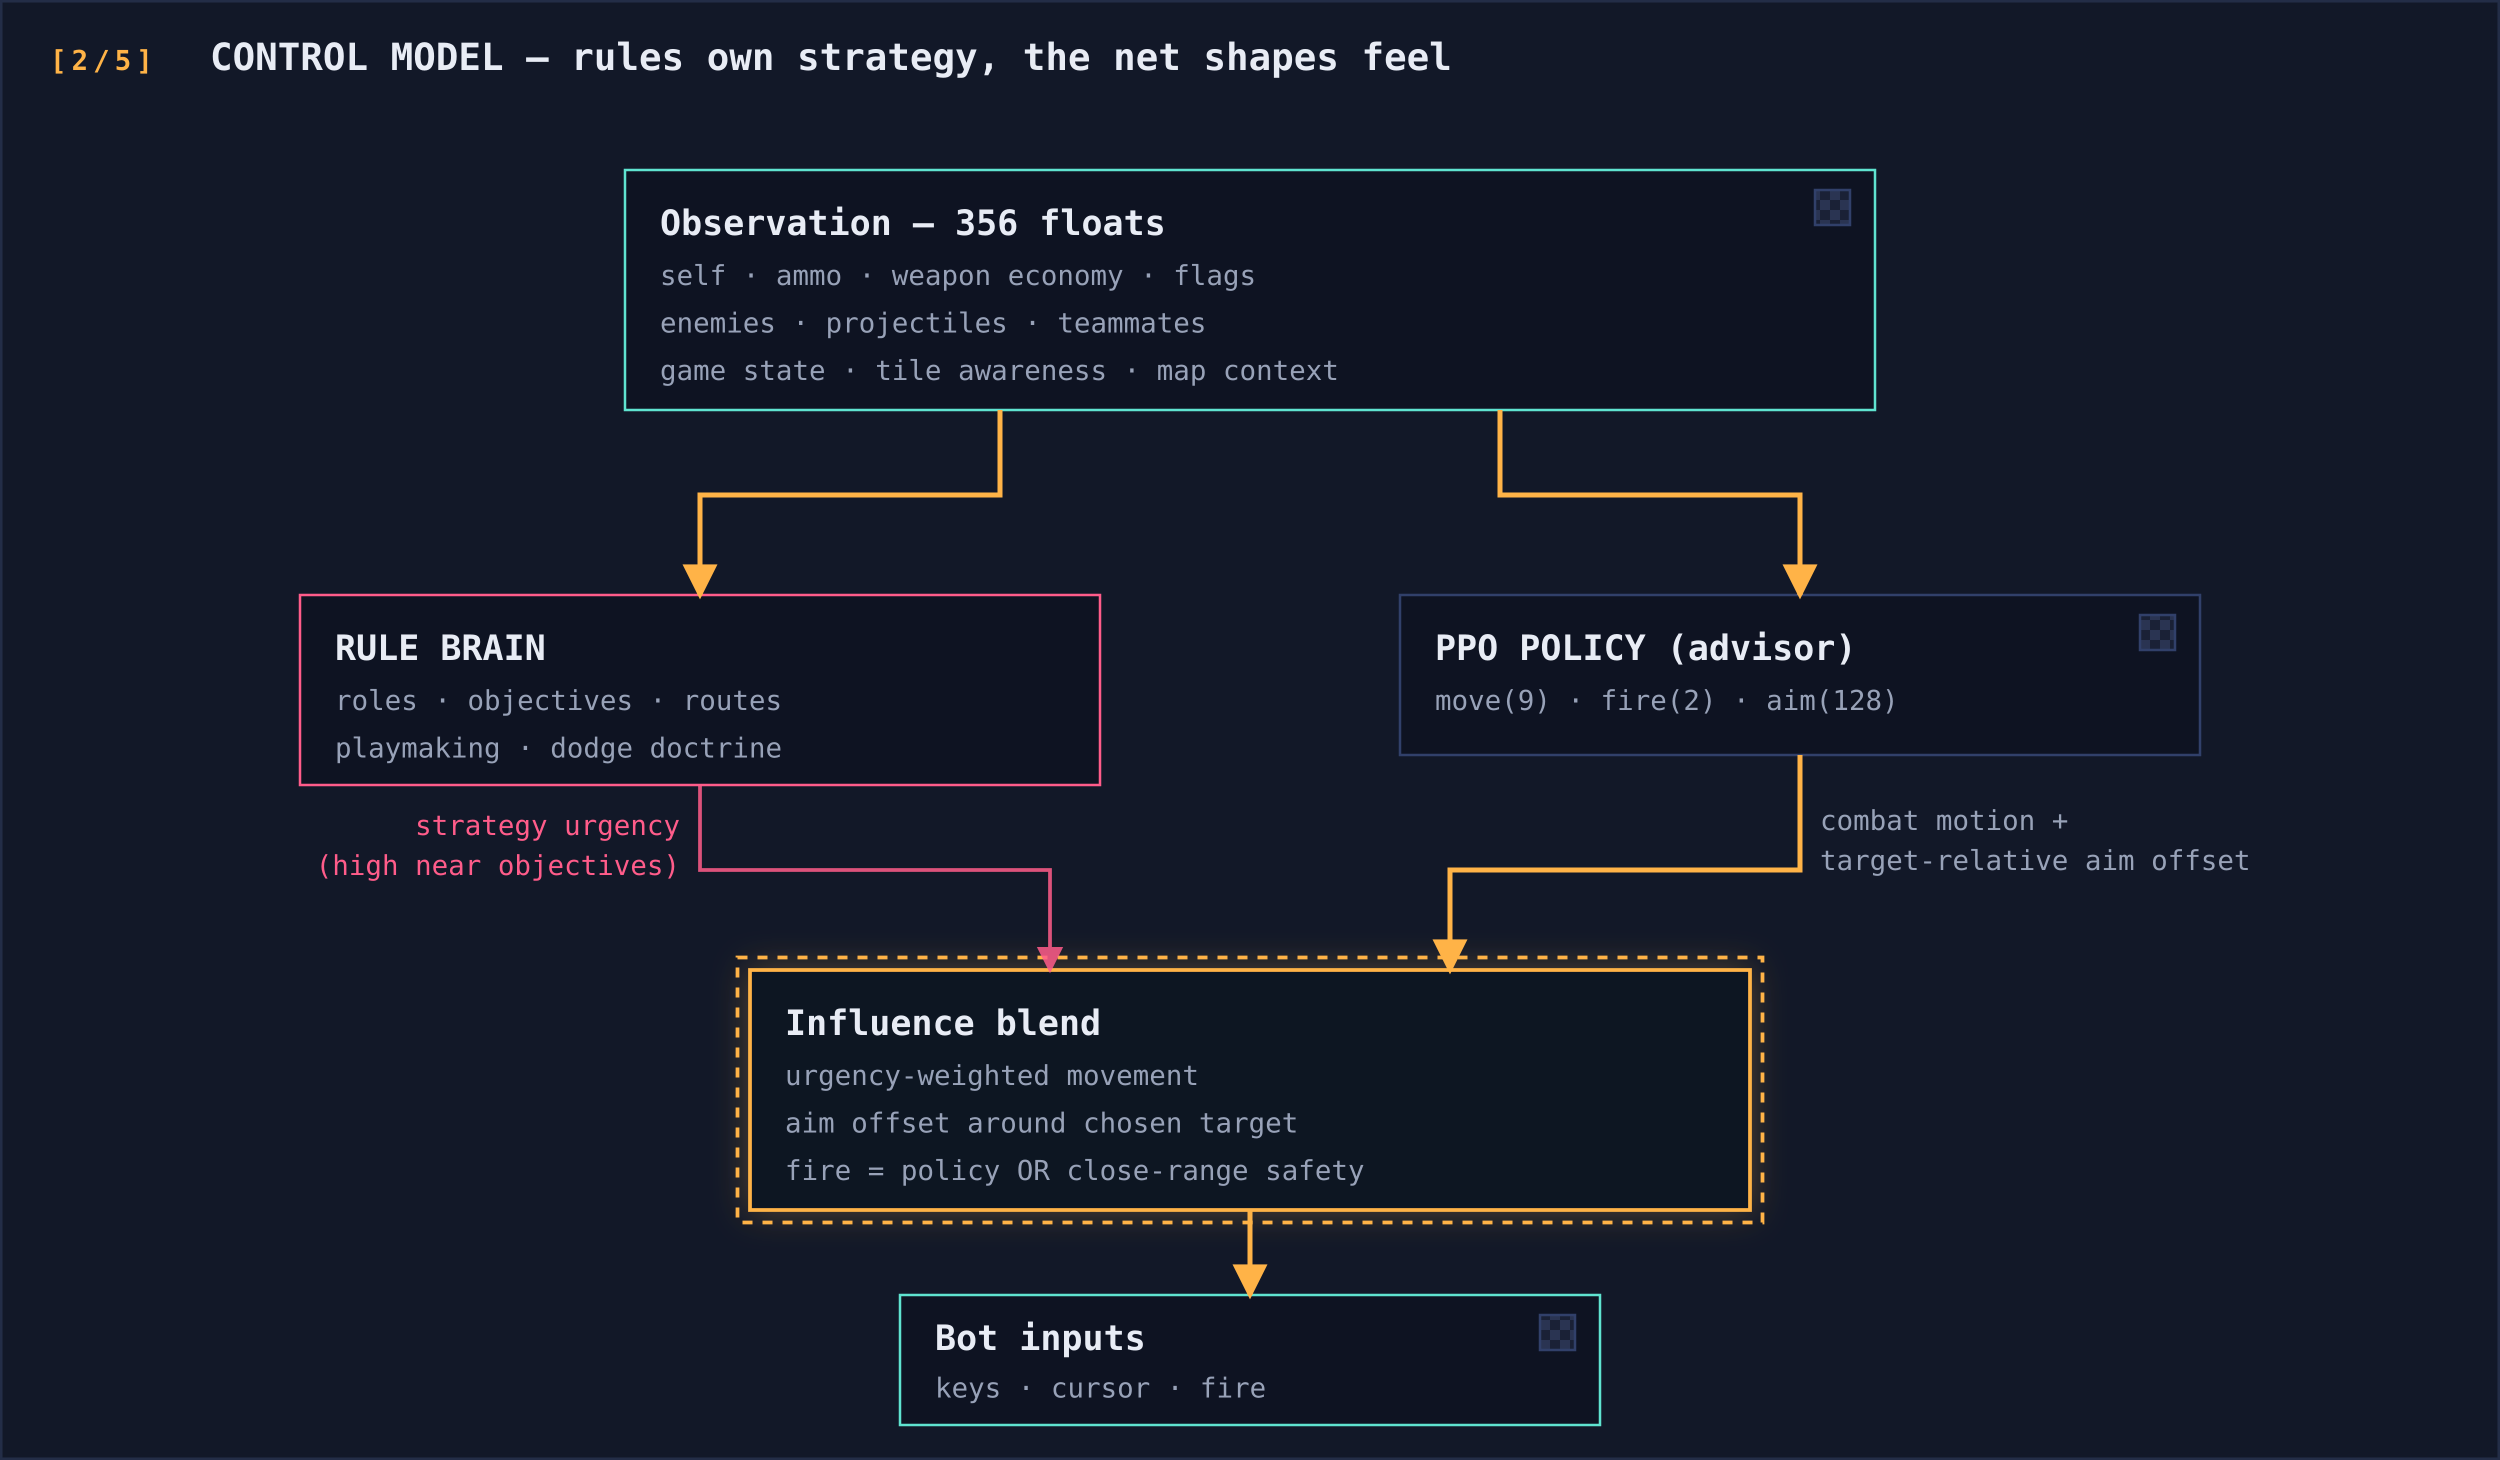
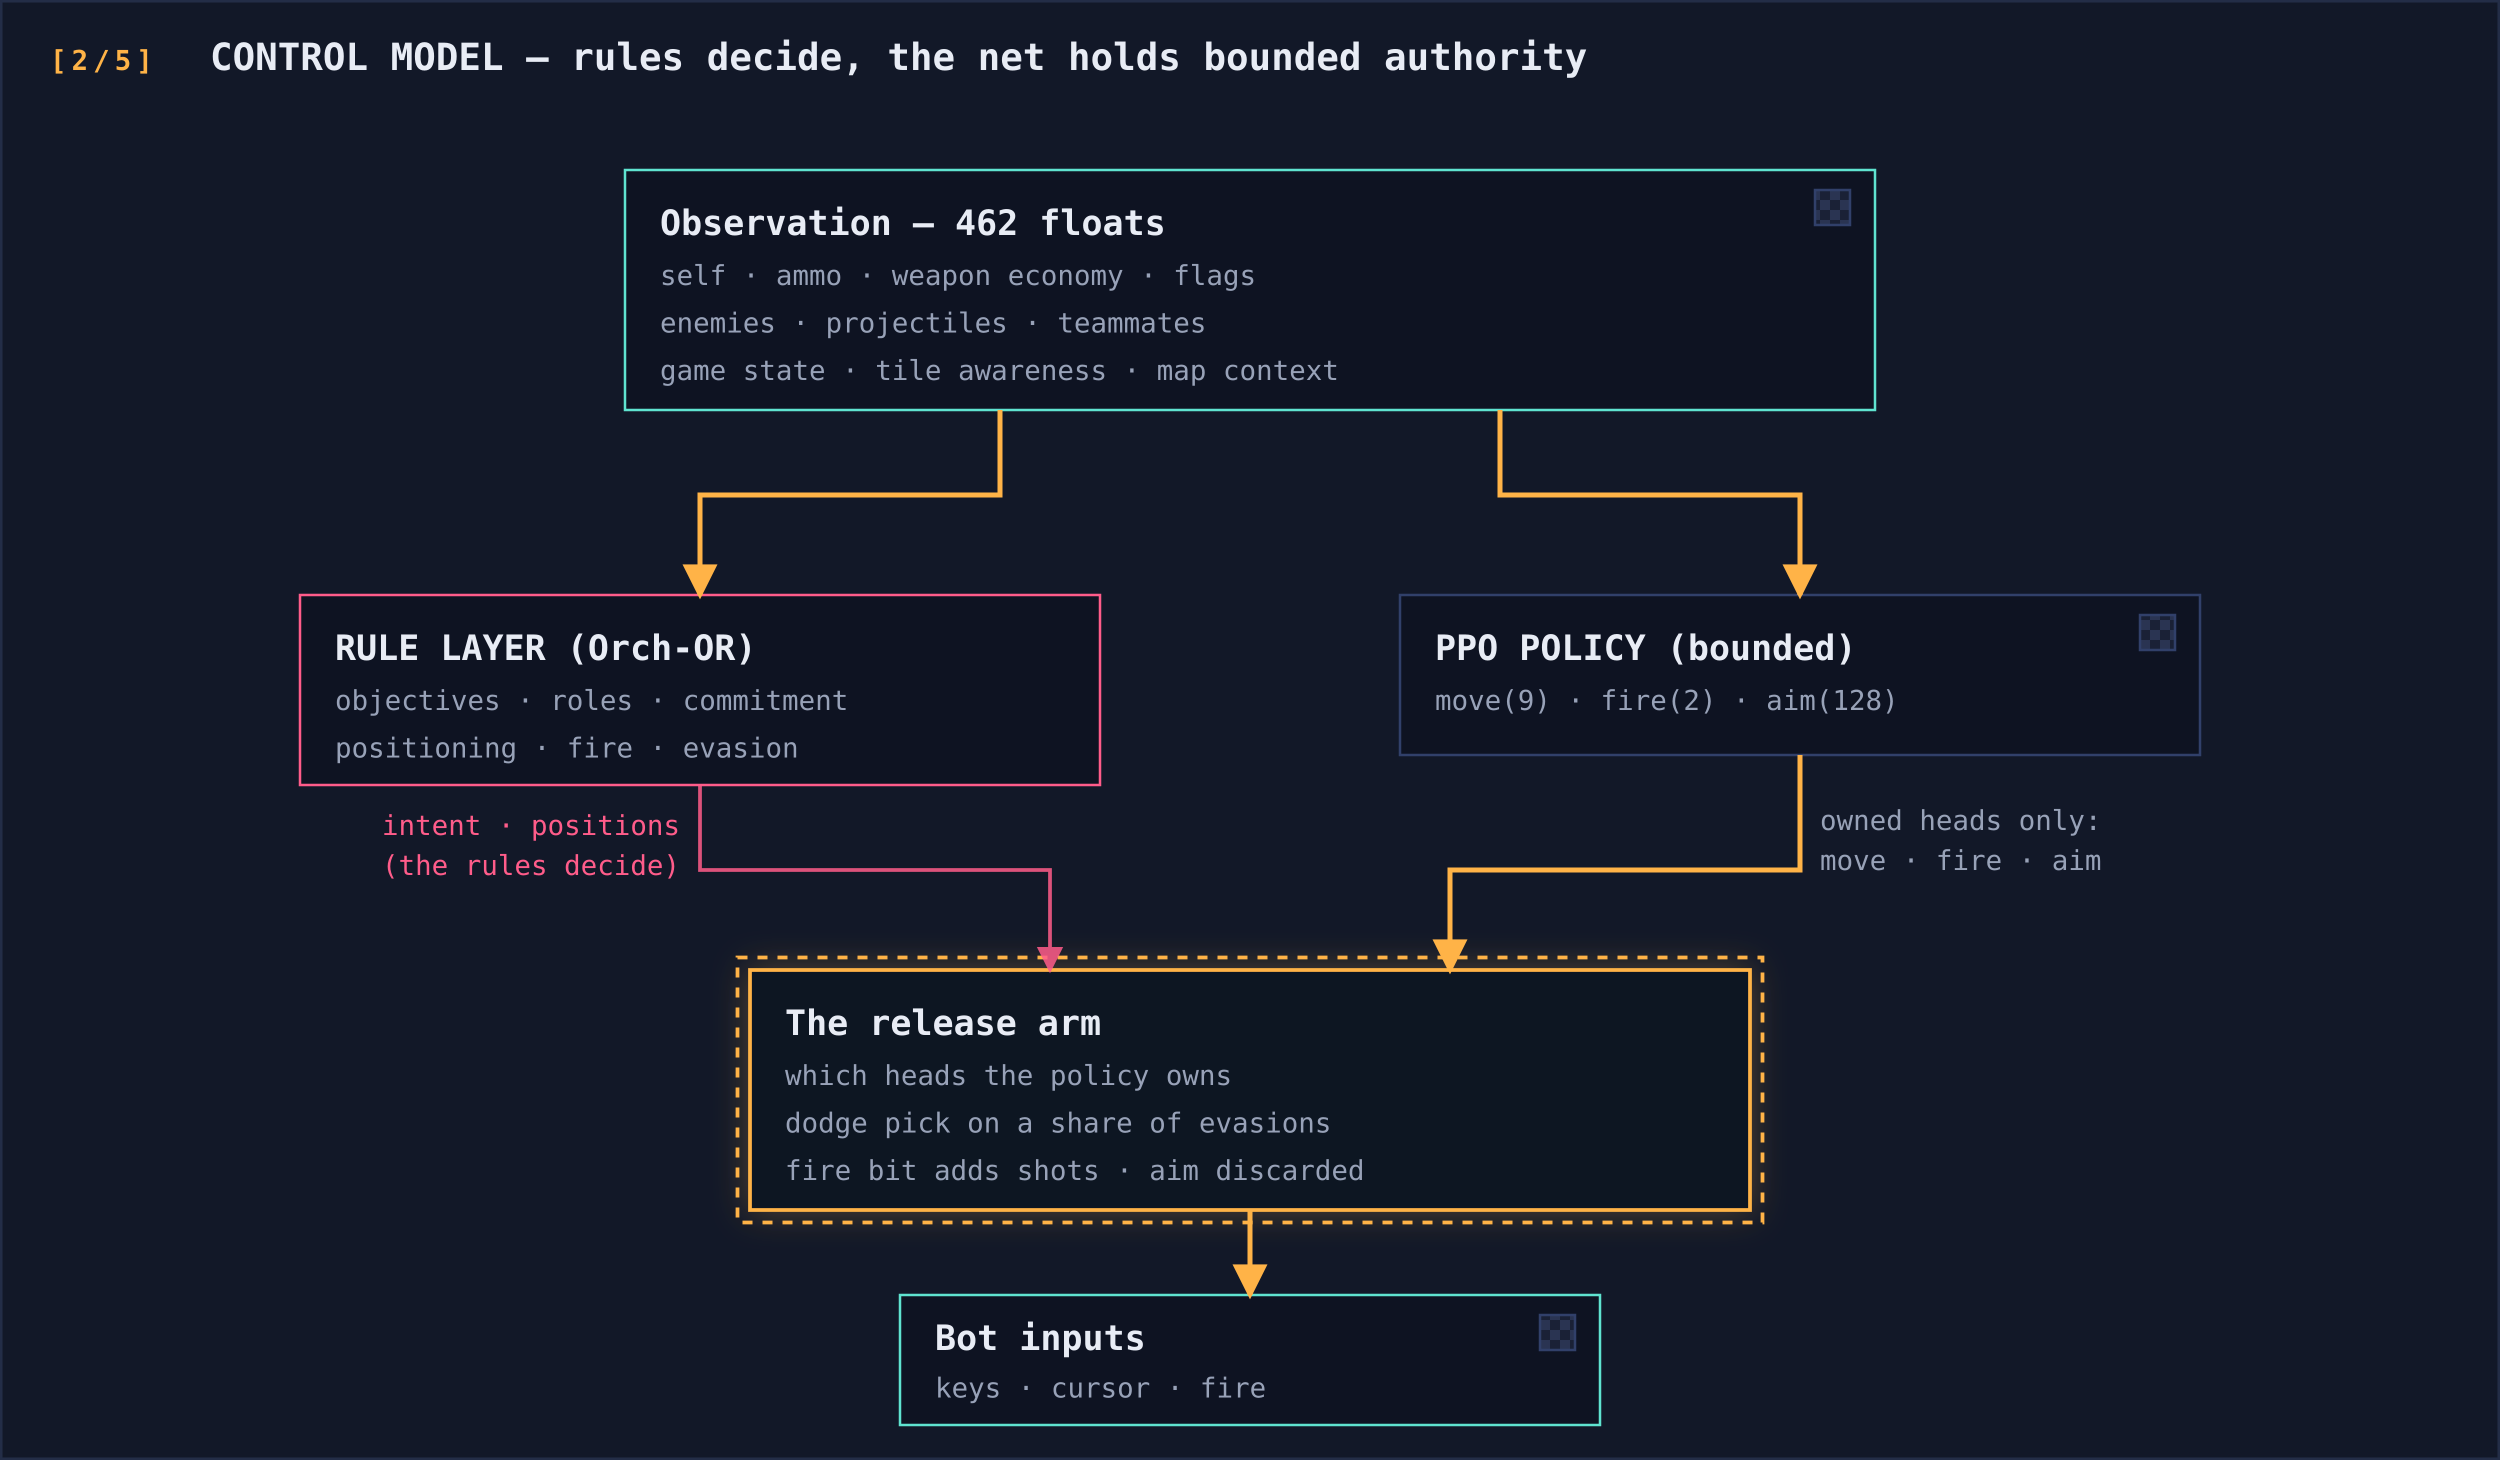
<svg xmlns="http://www.w3.org/2000/svg" viewBox="0 0 1000 584" role="img" aria-label="Two-layer control model">
  <style>
  text{font-family:Consolas,Menlo,'DejaVu Sans Mono',monospace;fill:#E8ECF5}
  .ttl{font-size:15px;font-weight:700;fill:#E8ECF5}
  .stp{font-size:11px;font-weight:700;fill:#FFB347;letter-spacing:2px}
  .n-title{font-size:14px;font-weight:700}
  .n-sub{font-size:11px;fill:#98A2B8}
  .edge{stroke:#FFB347;stroke-width:2;fill:none}
  .edge.data{stroke:#5FE3D0;stroke-width:2;stroke-dasharray:5 4}
  .edge.ctl{stroke:#FF5C8A;stroke-width:1.5;opacity:.85;fill:none}
  .elabel{font-size:11px;fill:#98A2B8}
  .elabel.data{fill:#5FE3D0}
  .elabel.ctl{fill:#FF5C8A}
  .node{fill:#0E1322;stroke:#31406A;stroke-width:1}
  .node.hot{stroke:#FFB347;stroke-width:1.5;filter:url(#glow2)}
  .node.data{stroke:#5FE3D0}
  .node.ctl{stroke:#FF5C8A}
  .chip{fill:url(#chk2);stroke:#31406A;stroke-width:1}
  .marquee{fill:none;stroke:#FFB347;stroke-width:1.5;stroke-dasharray:4 4}
  @media (prefers-reduced-motion:no-preference){
    .marquee{animation:march2 1.2s linear infinite}
    @keyframes march2{to{stroke-dashoffset:-16}}
  }
</style>
  <defs>
    <pattern id="chk2" width="8" height="8" patternUnits="userSpaceOnUse">
      <rect width="8" height="8" fill="#1A2136" />
      <rect width="4" height="4" fill="#2A3452" />
      <rect x="4" y="4" width="4" height="4" fill="#2A3452" />
    </pattern>
    <filter id="glow2" x="-30%" y="-30%" width="160%" height="160%">
      <feDropShadow dx="0" dy="0" stdDeviation="7" flood-color="#FFB347" flood-opacity="0.28" />
    </filter>
    <marker id="arr2" viewBox="0 0 8 8" refX="7" refY="4" markerWidth="7" markerHeight="7" orient="auto">
      <path d="M0 0 L8 4 L0 8 z" fill="#FFB347" />
    </marker>
    <marker id="arrCtl2" viewBox="0 0 8 8" refX="7" refY="4" markerWidth="7" markerHeight="7" orient="auto">
      <path d="M0 0 L8 4 L0 8 z" fill="#FF5C8A" />
    </marker>
  </defs>
  <rect x="0" y="0" width="1000" height="584" fill="#121828" />
  <rect x="0.5" y="0.5" width="999" height="583" fill="none" stroke="#232D47" />
  <text class="stp" x="20" y="28">[2/5]</text>
-   <text class="ttl" x="84" y="28">CONTROL MODEL — rules own strategy, the net shapes feel</text>
+   <text class="ttl" x="84" y="28">CONTROL MODEL — rules decide, the net holds bounded authority</text>
  <g transform="translate(0,48)">
    <g>
      <rect class="node data" x="250" y="20" width="500" height="96" />
      <rect class="chip" x="726" y="28" width="14" height="14" />
-       <text class="n-title" x="264" y="46">Observation — 356 floats</text>
+       <text class="n-title" x="264" y="46">Observation — 462 floats</text>
      <text class="n-sub" x="264" y="66">self · ammo · weapon economy · flags</text>
      <text class="n-sub" x="264" y="85">enemies · projectiles · teammates</text>
      <text class="n-sub" x="264" y="104">game state · tile awareness · map context</text>
    </g>
    <g>
      <rect class="node ctl" x="120" y="190" width="320" height="76" />
-       <text class="n-title" x="134" y="216">RULE BRAIN</text>
-       <text class="n-sub" x="134" y="236">roles · objectives · routes</text>
-       <text class="n-sub" x="134" y="255">playmaking · dodge doctrine</text>
+       <text class="n-title" x="134" y="216">RULE LAYER (Orch-OR)</text>
+       <text class="n-sub" x="134" y="236">objectives · roles · commitment</text>
+       <text class="n-sub" x="134" y="255">positioning · fire · evasion</text>
    </g>
    <g>
      <rect class="node" x="560" y="190" width="320" height="64" />
      <rect class="chip" x="856" y="198" width="14" height="14" />
-       <text class="n-title" x="574" y="216">PPO POLICY (advisor)</text>
+       <text class="n-title" x="574" y="216">PPO POLICY (bounded)</text>
      <text class="n-sub" x="574" y="236">move(9) · fire(2) · aim(128)</text>
    </g>
    <g>
      <rect class="node hot" x="300" y="340" width="400" height="96" />
      <rect class="marquee" x="295" y="335" width="410" height="106" />
-       <text class="n-title" x="314" y="366">Influence blend</text>
-       <text class="n-sub" x="314" y="386">urgency-weighted movement</text>
-       <text class="n-sub" x="314" y="405">aim offset around chosen target</text>
-       <text class="n-sub" x="314" y="424">fire = policy OR close-range safety</text>
+       <text class="n-title" x="314" y="366">The release arm</text>
+       <text class="n-sub" x="314" y="386">which heads the policy owns</text>
+       <text class="n-sub" x="314" y="405">dodge pick on a share of evasions</text>
+       <text class="n-sub" x="314" y="424">fire bit adds shots · aim discarded</text>
    </g>
    <g>
      <rect class="node data" x="360" y="470" width="280" height="52" />
      <rect class="chip" x="616" y="478" width="14" height="14" />
      <text class="n-title" x="374" y="492">Bot inputs</text>
      <text class="n-sub" x="374" y="511">keys · cursor · fire</text>
    </g>
    <path class="edge" d="M400 116 V150 H280 V190" marker-end="url(#arr2)" />
    <path class="edge" d="M600 116 V150 H720 V190" marker-end="url(#arr2)" />
    <path class="edge ctl" d="M280 266 V300 H420 V340" marker-end="url(#arrCtl2)" />
-     <text class="elabel ctl" x="272" y="286" text-anchor="end">strategy urgency</text>
-     <text class="elabel ctl" x="272" y="302" text-anchor="end">(high near objectives)</text>
+     <text class="elabel ctl" x="272" y="286" text-anchor="end">intent · positions</text>
+     <text class="elabel ctl" x="272" y="302" text-anchor="end">(the rules decide)</text>
    <path class="edge" d="M720 254 V300 H580 V340" marker-end="url(#arr2)" />
-     <text class="elabel" x="728" y="284" text-anchor="start">combat motion +</text>
-     <text class="elabel" x="728" y="300" text-anchor="start">target-relative aim offset</text>
+     <text class="elabel" x="728" y="284" text-anchor="start">owned heads only:</text>
+     <text class="elabel" x="728" y="300" text-anchor="start">move · fire · aim</text>
    <path class="edge" d="M500 436 V470" marker-end="url(#arr2)" />
  </g>
</svg>
